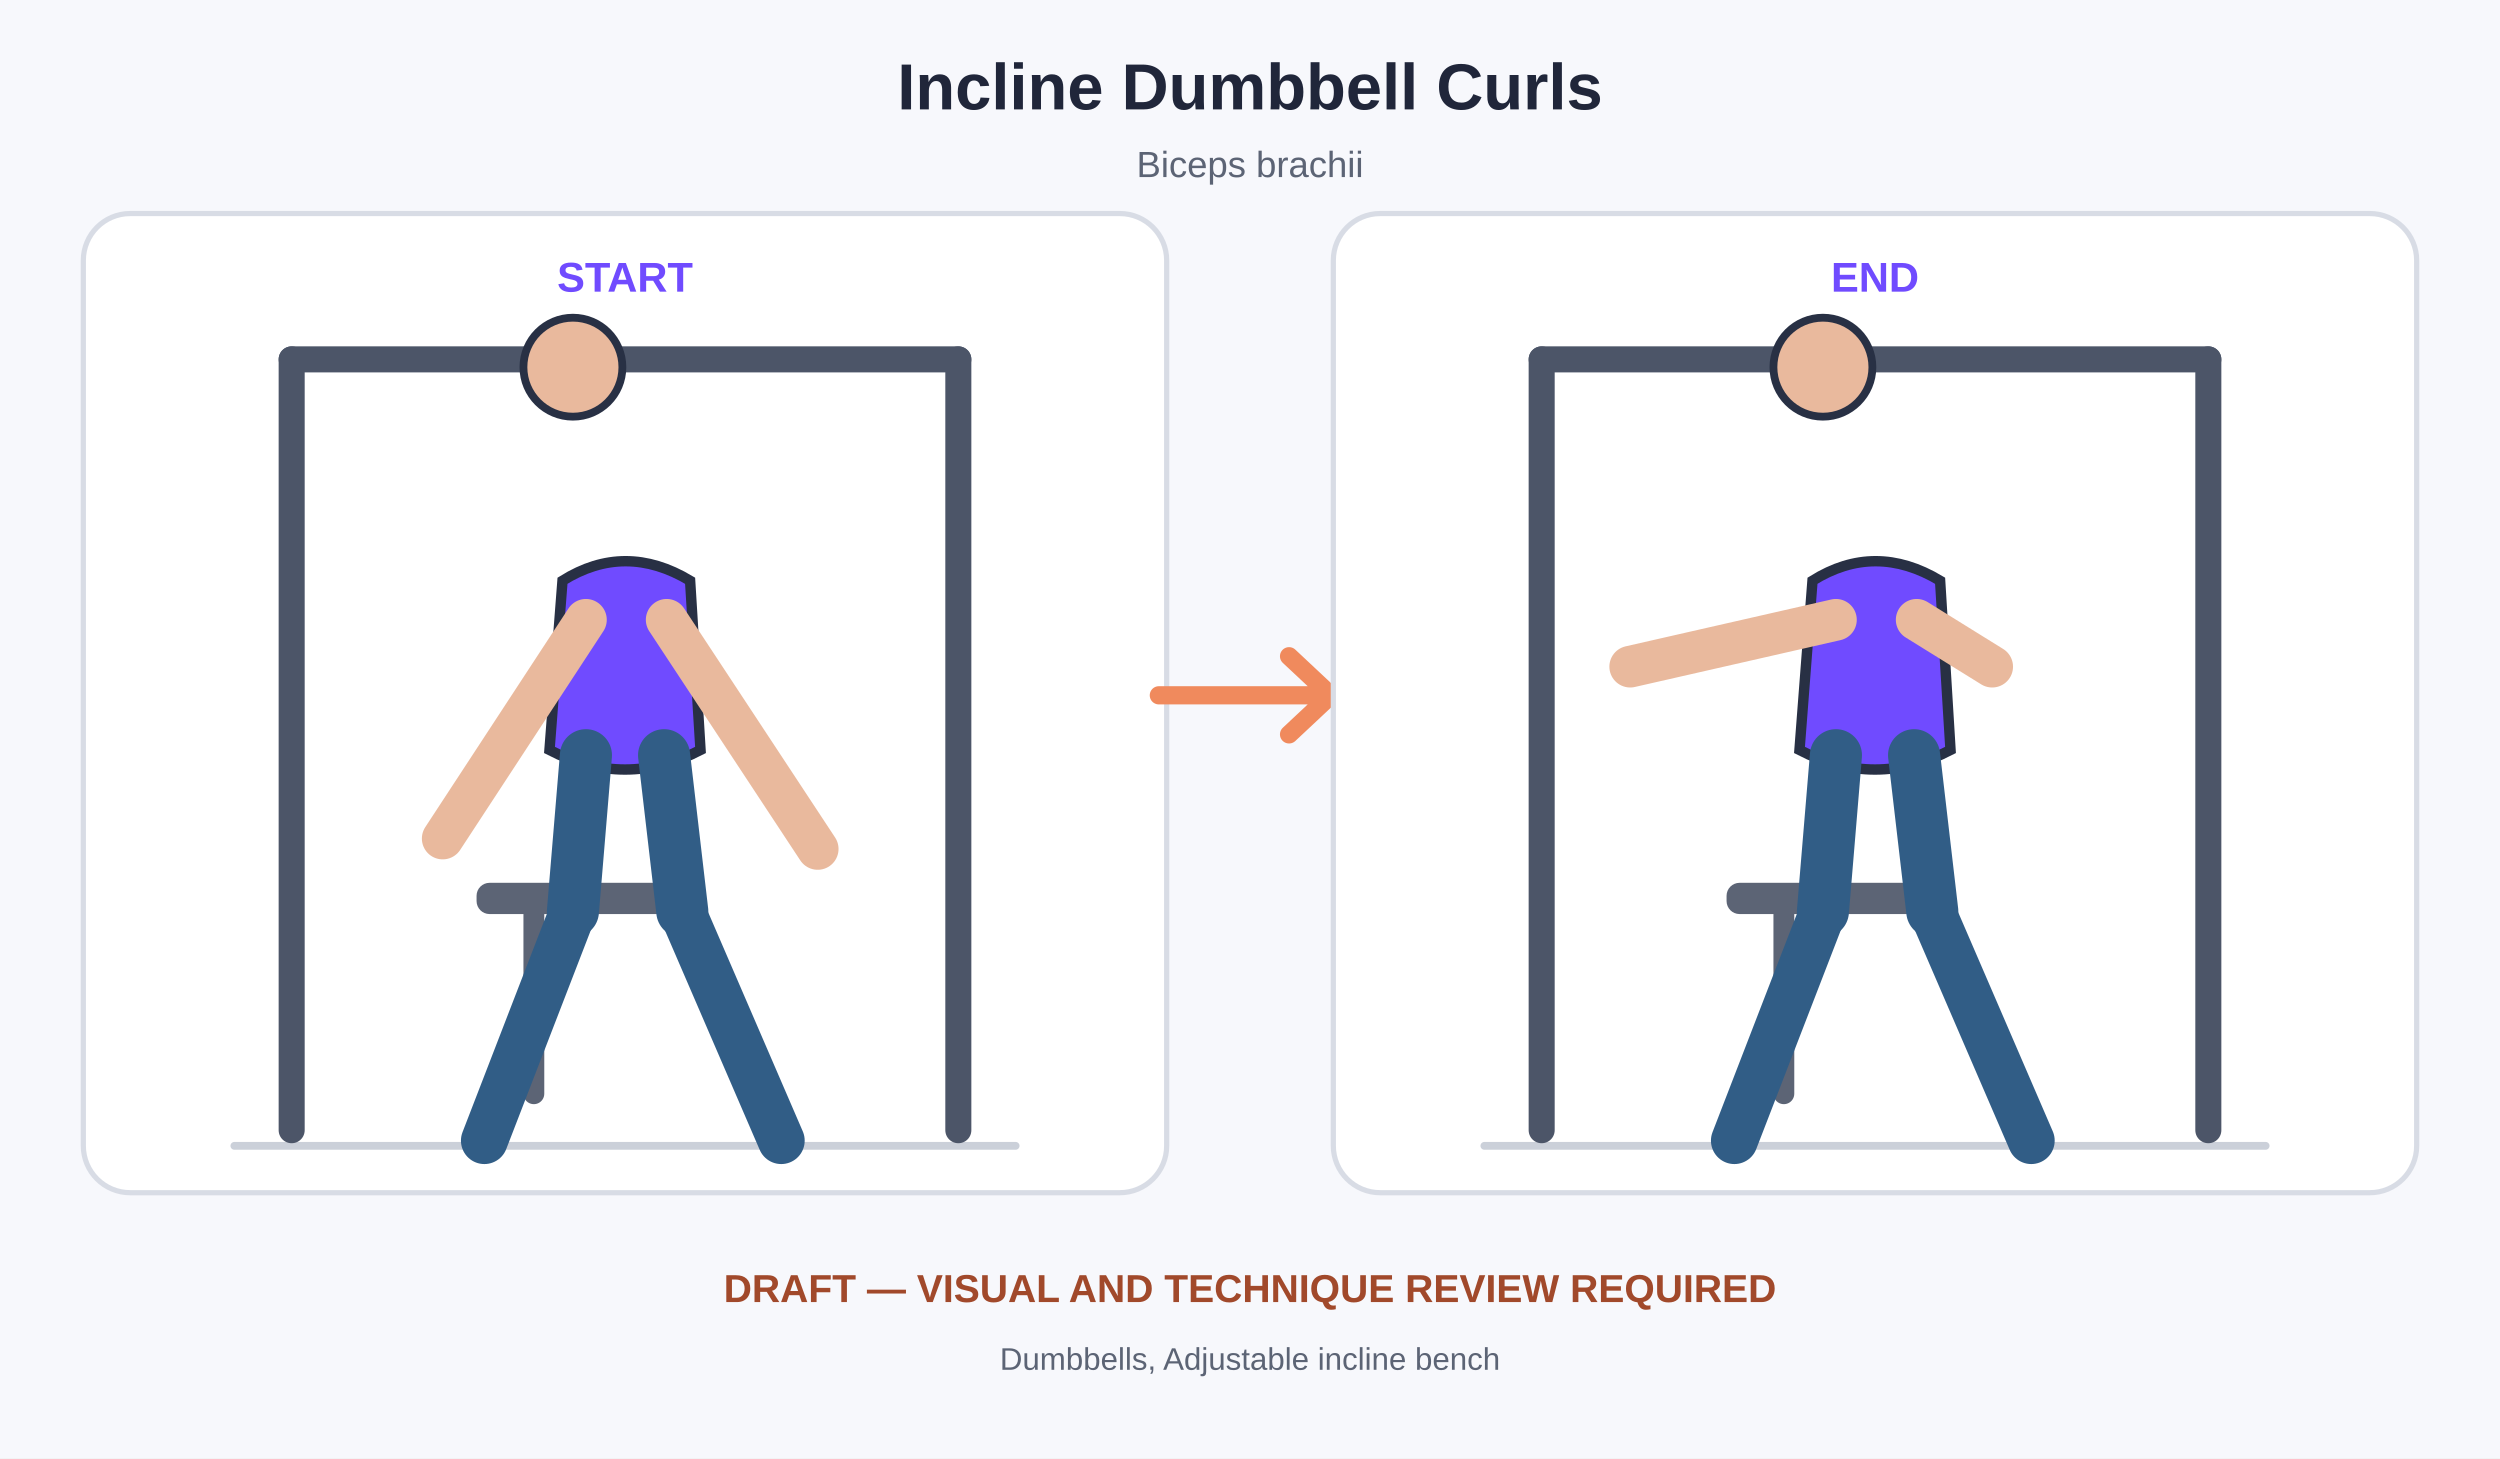
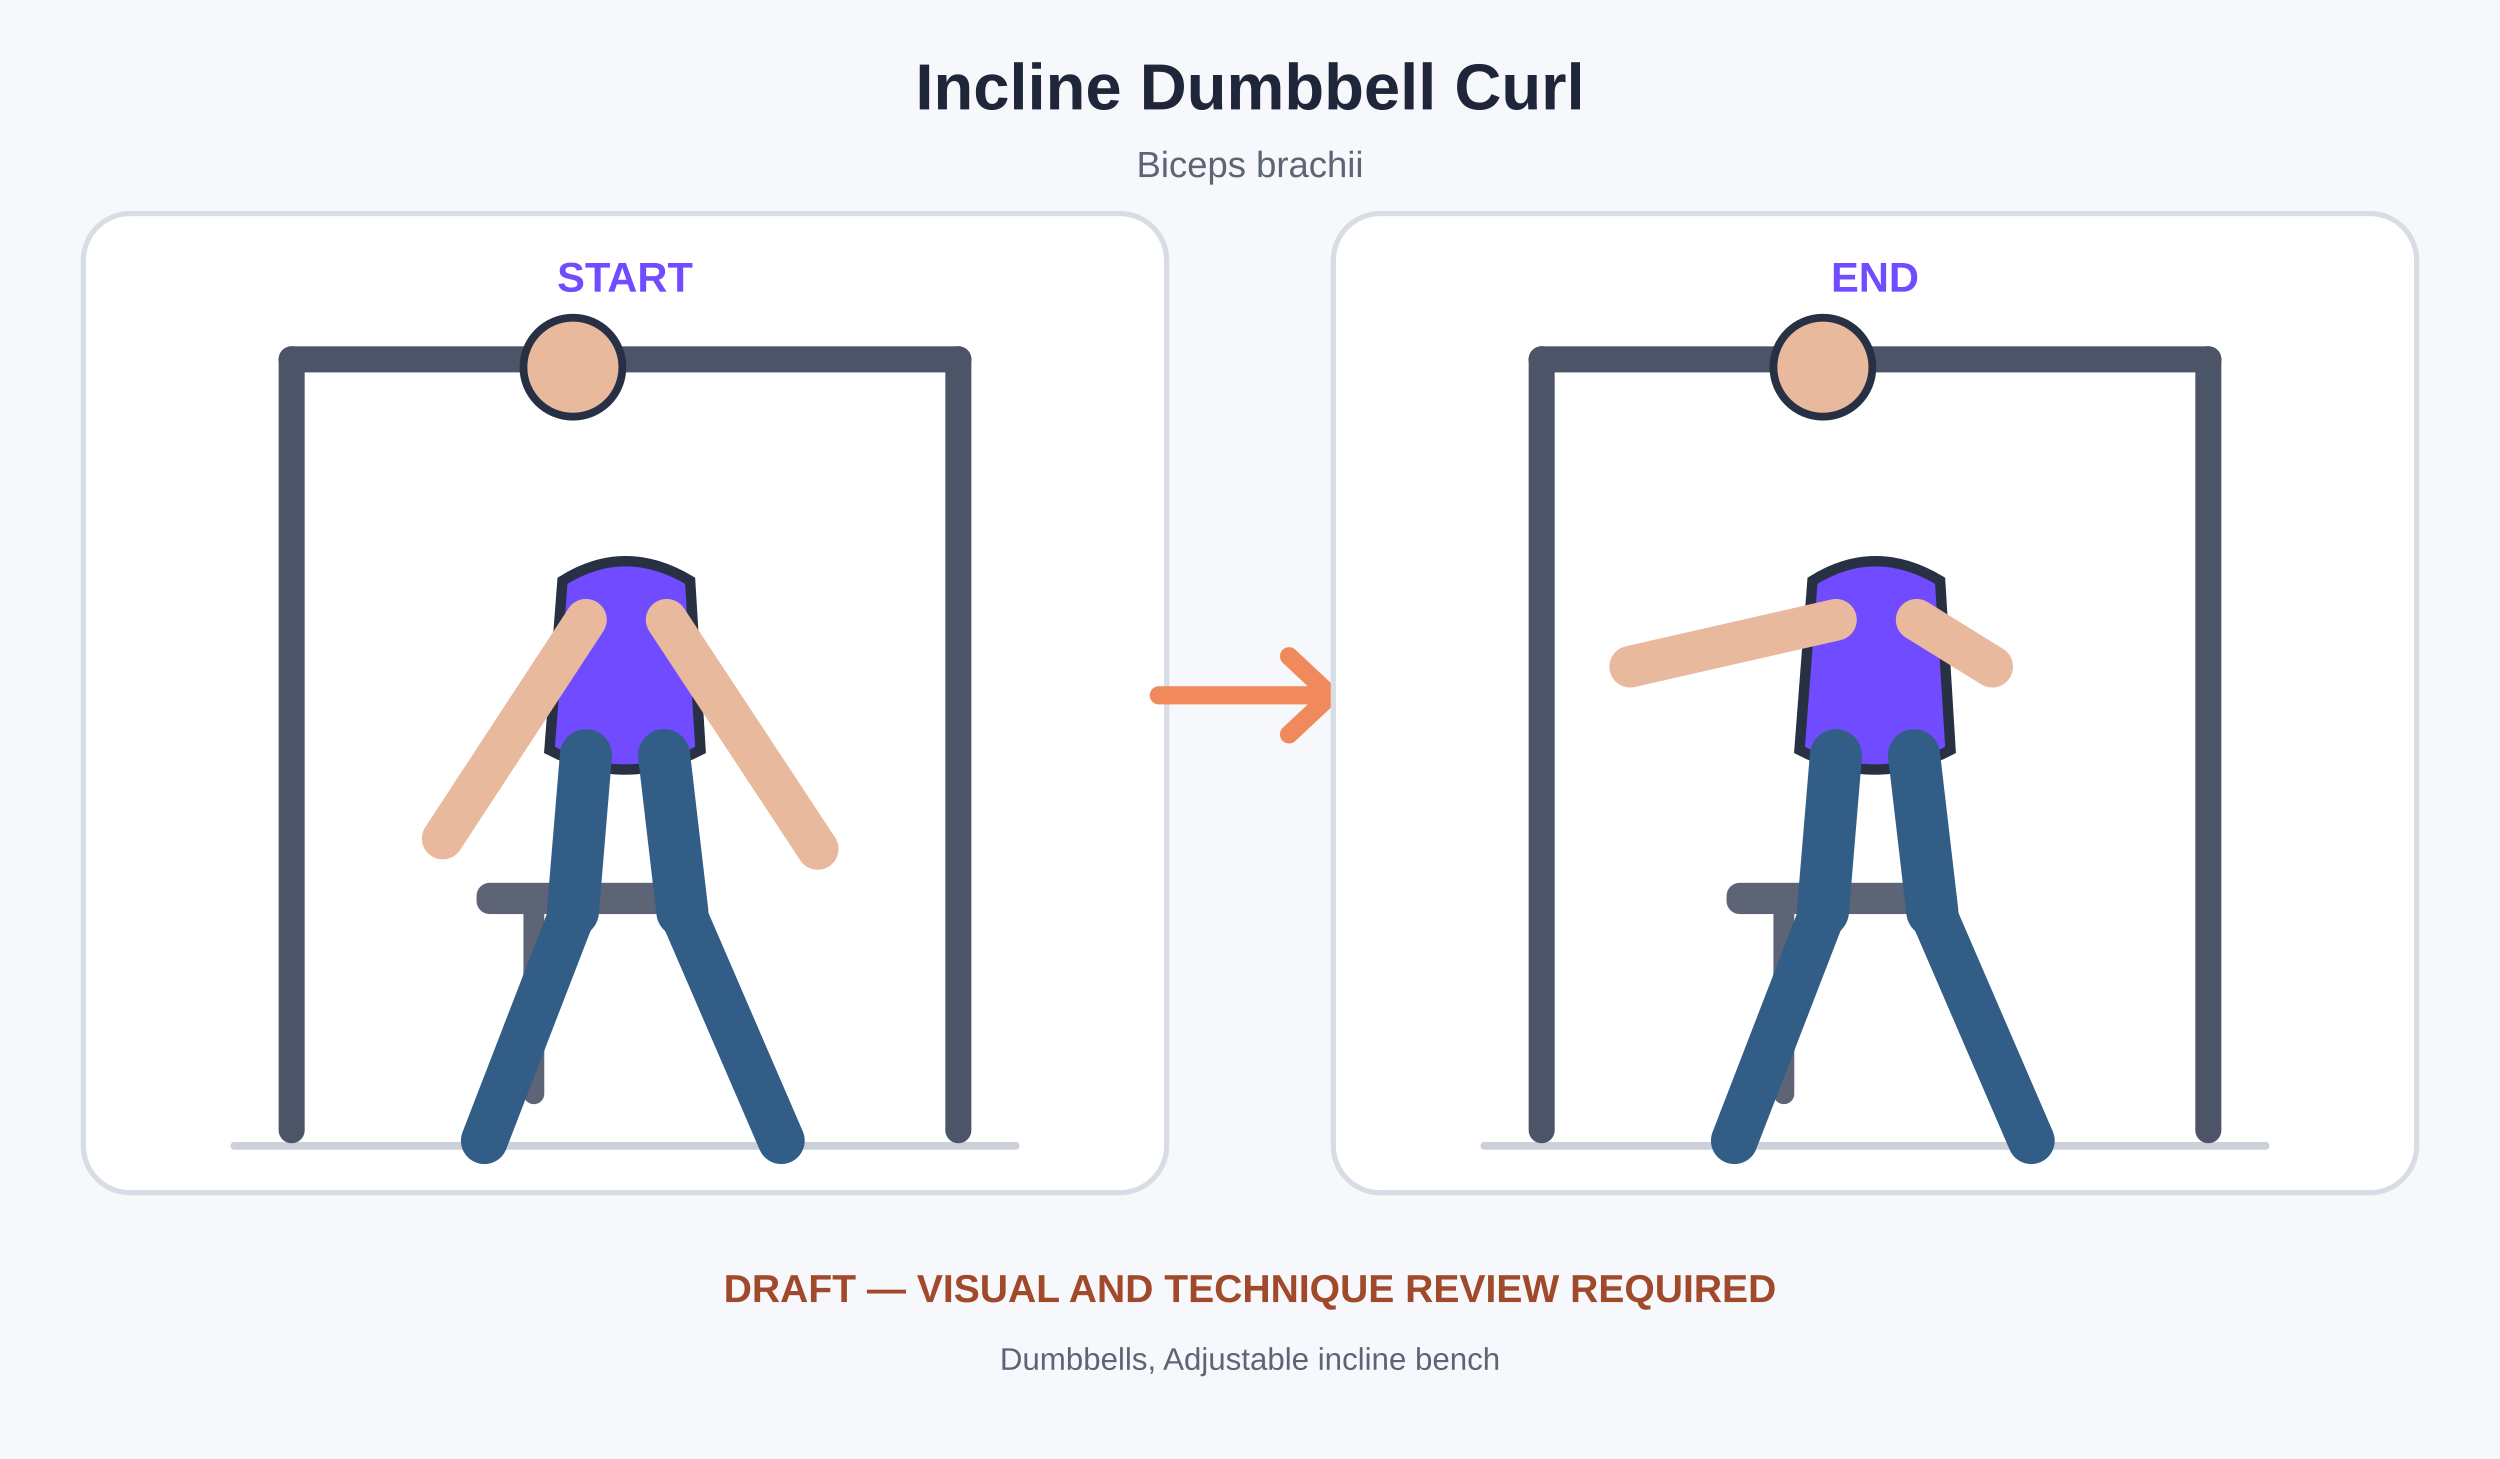
<svg xmlns="http://www.w3.org/2000/svg" viewBox="0 0 960 560" role="img" aria-labelledby="title description">
  <rect width="960" height="560" fill="#F7F8FC" />
-   <text x="480" y="42" text-anchor="middle" font-family="Arial,sans-serif" font-size="25" font-weight="700" fill="#20263A">Incline Dumbbell Curls</text>
+   <text x="480" y="42" text-anchor="middle" font-family="Arial,sans-serif" font-size="25" font-weight="700" fill="#20263A">Incline Dumbbell Curl</text>
  <text x="480" y="68" text-anchor="middle" font-family="Arial,sans-serif" font-size="14" fill="#5C6475">Biceps brachii</text>
  <rect x="32" y="82" width="416" height="376" rx="18" fill="#FFFFFF" stroke="#D8DCE5" stroke-width="2" />
  <text x="240" y="112" text-anchor="middle" font-family="Arial,sans-serif" font-size="16" font-weight="700" fill="#704BFF">START</text>
  <path d="M90 440 L390 440" fill="none" stroke="#CBD0D9" stroke-width="3" stroke-linecap="round" />
  <path d="M112 434 L112 138" fill="none" stroke="#4C5568" stroke-width="10" stroke-linecap="round" />
  <path d="M368 434 L368 138" fill="none" stroke="#4C5568" stroke-width="10" stroke-linecap="round" />
  <path d="M112 138 L368 138" fill="none" stroke="#4C5568" stroke-width="10" stroke-linecap="round" />
  <rect x="183" y="339" width="78" height="12" rx="5" fill="#5C6475" />
  <path d="M205 346 L205 420" fill="none" stroke="#5C6475" stroke-width="8" stroke-linecap="round" />
  <circle cx="220" cy="141" r="19" fill="#E9B99D" stroke="#283044" stroke-width="3" />
  <path d="M216 223 Q240 208 265 223 L269 288 Q240 303 211 288 Z" fill="#704BFF" stroke="#283044" stroke-width="4" transform="rotate(0 240 253)" />
  <path d="M225 238 L170 322" fill="none" stroke="#E9B99D" stroke-width="16" stroke-linecap="round" />
  <path d="M256 238 L314 326" fill="none" stroke="#E9B99D" stroke-width="16" stroke-linecap="round" />
  <path d="M225 290 L220 350" fill="none" stroke="#315D86" stroke-width="20" stroke-linecap="round" />
  <path d="M220 350 L186 438" fill="none" stroke="#315D86" stroke-width="18" stroke-linecap="round" />
  <path d="M255 290 L262 350" fill="none" stroke="#315D86" stroke-width="20" stroke-linecap="round" />
  <path d="M262 350 L300 438" fill="none" stroke="#315D86" stroke-width="18" stroke-linecap="round" />
  <path d="M445 267 L510 267 M495 252 L511 267 L495 282" fill="none" stroke="#F08A5D" stroke-width="7" stroke-linecap="round" stroke-linejoin="round" />
  <rect x="512" y="82" width="416" height="376" rx="18" fill="#FFFFFF" stroke="#D8DCE5" stroke-width="2" />
  <text x="720" y="112" text-anchor="middle" font-family="Arial,sans-serif" font-size="16" font-weight="700" fill="#704BFF">END</text>
  <path d="M570 440 L870 440" fill="none" stroke="#CBD0D9" stroke-width="3" stroke-linecap="round" />
  <path d="M592 434 L592 138" fill="none" stroke="#4C5568" stroke-width="10" stroke-linecap="round" />
  <path d="M848 434 L848 138" fill="none" stroke="#4C5568" stroke-width="10" stroke-linecap="round" />
  <path d="M592 138 L848 138" fill="none" stroke="#4C5568" stroke-width="10" stroke-linecap="round" />
  <rect x="663" y="339" width="78" height="12" rx="5" fill="#5C6475" />
  <path d="M685 346 L685 420" fill="none" stroke="#5C6475" stroke-width="8" stroke-linecap="round" />
  <circle cx="700" cy="141" r="19" fill="#E9B99D" stroke="#283044" stroke-width="3" />
  <path d="M696 223 Q720 208 745 223 L749 288 Q720 303 691 288 Z" fill="#704BFF" stroke="#283044" stroke-width="4" transform="rotate(0 720 253)" />
  <path d="M705 238 L626 256" fill="none" stroke="#E9B99D" stroke-width="16" stroke-linecap="round" />
  <path d="M736 238 L765 256" fill="none" stroke="#E9B99D" stroke-width="16" stroke-linecap="round" />
  <path d="M705 290 L700 350" fill="none" stroke="#315D86" stroke-width="20" stroke-linecap="round" />
  <path d="M700 350 L666 438" fill="none" stroke="#315D86" stroke-width="18" stroke-linecap="round" />
  <path d="M735 290 L742 350" fill="none" stroke="#315D86" stroke-width="20" stroke-linecap="round" />
  <path d="M742 350 L780 438" fill="none" stroke="#315D86" stroke-width="18" stroke-linecap="round" />
  <text x="480" y="500" text-anchor="middle" font-family="Arial,sans-serif" font-size="15" font-weight="700" fill="#A1492B">DRAFT — VISUAL AND TECHNIQUE REVIEW REQUIRED</text>
  <text x="480" y="526" text-anchor="middle" font-family="Arial,sans-serif" font-size="12" fill="#5C6475">Dumbbells, Adjustable incline bench</text>
</svg>
